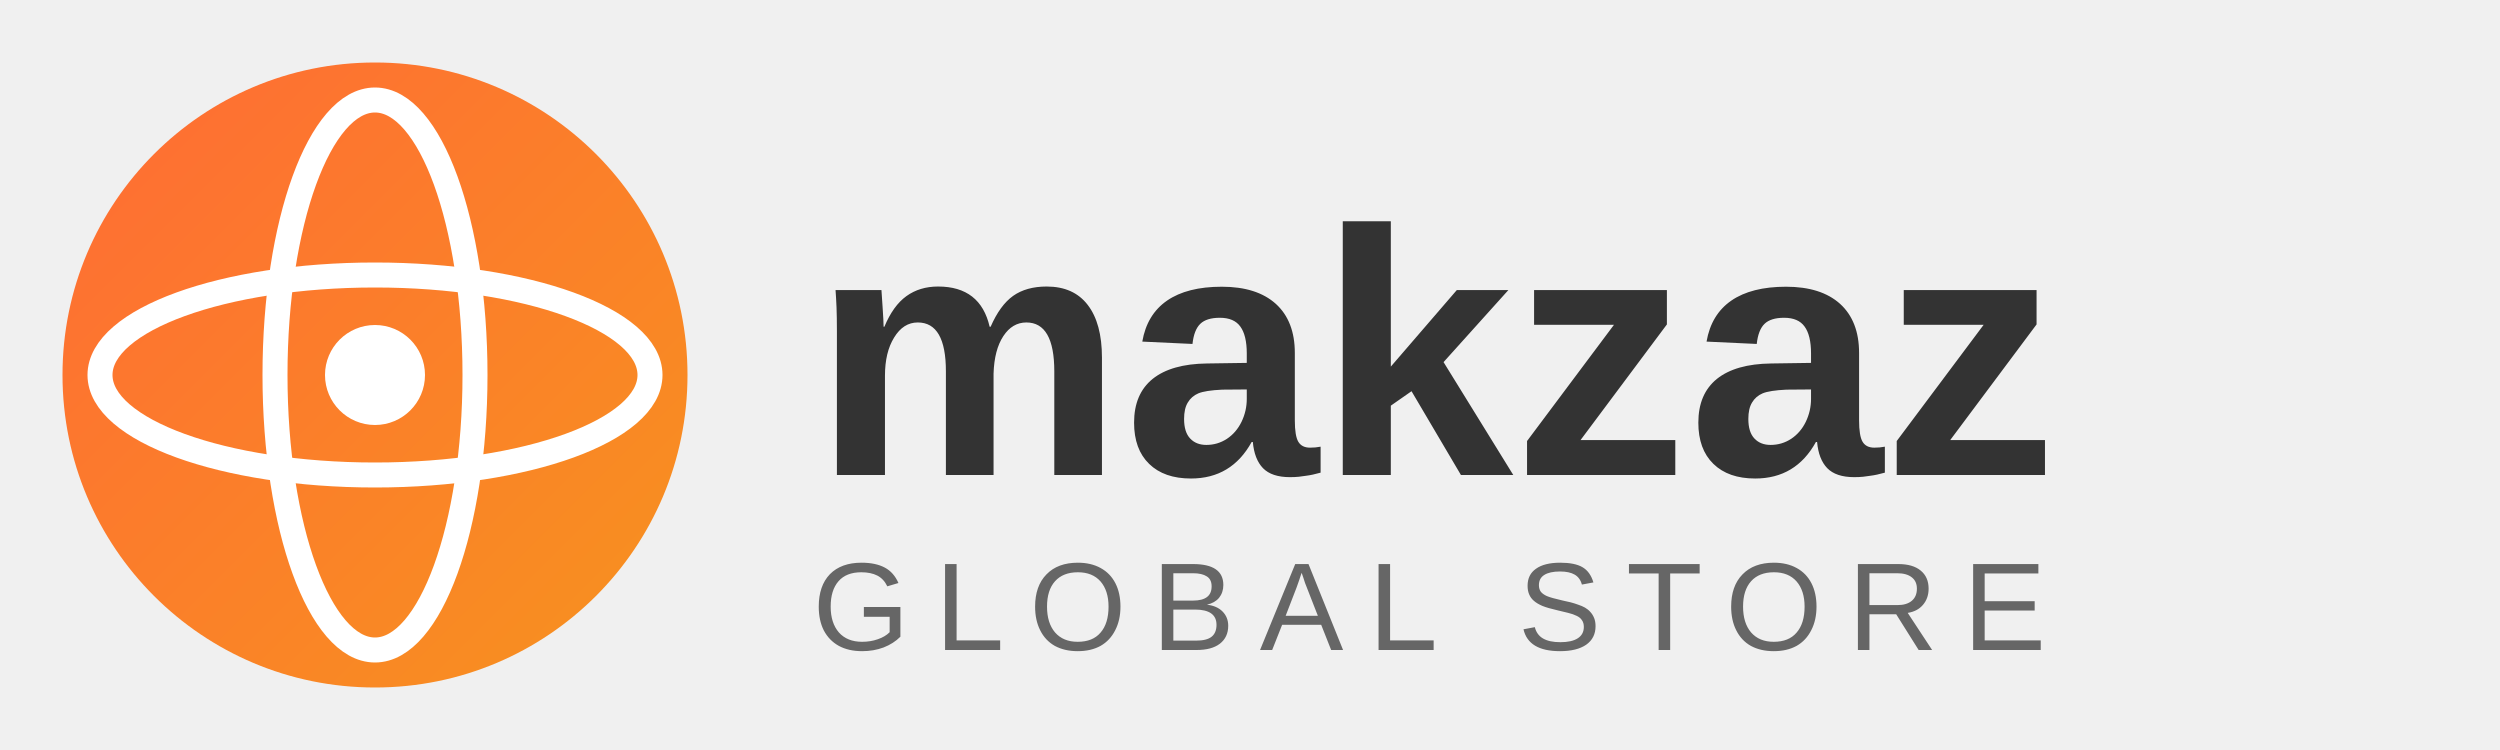
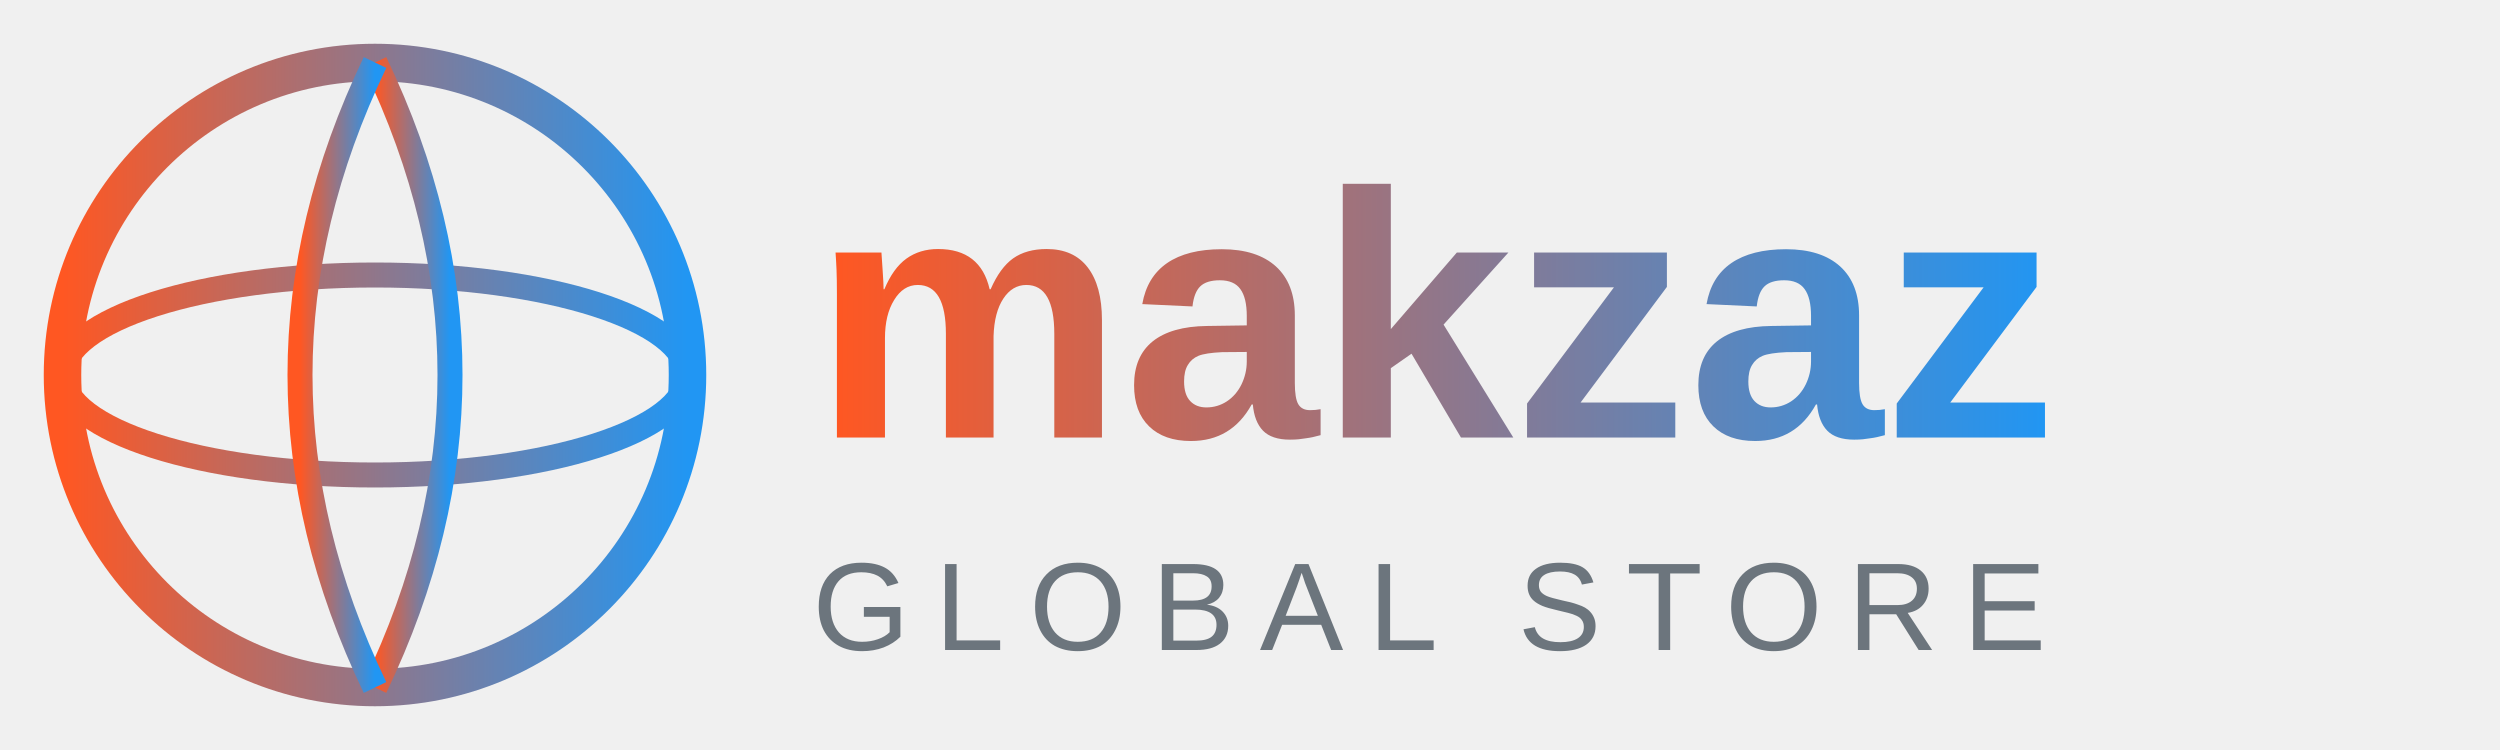
<svg xmlns="http://www.w3.org/2000/svg" viewBox="0 0 200 60">
  <defs>
-     <linearGradient id="grad1" x1="0%" y1="0%" x2="100%" y2="100%">
-       <stop offset="0%" style="stop-color:#FF6B35;stop-opacity:1" />
-       <stop offset="100%" style="stop-color:#F7931E;stop-opacity:1" />
+     <linearGradient id="grad1" x1="0%" y1="0%" x2="100%" y2="0%">
+       <stop offset="0%" style="stop-color:#FF5722;stop-opacity:1" />
+       <stop offset="100%" style="stop-color:#2196F3;stop-opacity:1" />
    </linearGradient>
  </defs>
-   <circle cx="30" cy="30" r="25" fill="url(#grad1)" />
-   <ellipse cx="30" cy="30" rx="22" ry="8" fill="none" stroke="white" stroke-width="2" />
-   <ellipse cx="30" cy="30" rx="8" ry="22" fill="none" stroke="white" stroke-width="2" />
-   <circle cx="30" cy="30" r="4" fill="white" />
-   <text x="65" y="38" font-family="Arial, sans-serif" font-size="28" font-weight="bold" fill="#333">makzaz</text>
-   <text x="65" y="52" font-family="Arial, sans-serif" font-size="10" fill="#666" letter-spacing="2">GLOBAL STORE</text>
+   <circle cx="30" cy="30" r="25" fill="none" stroke="url(#grad1)" stroke-width="3" />
+   <ellipse cx="30" cy="30" rx="25" ry="8" fill="none" stroke="url(#grad1)" stroke-width="2" />
+   <path d="M30 5 Q42 30 30 55" fill="none" stroke="url(#grad1)" stroke-width="2" />
+   <path d="M30 5 Q18 30 30 55" fill="none" stroke="url(#grad1)" stroke-width="2" />
+   <text x="65" y="35" font-family="Arial, sans-serif" font-size="28" font-weight="bold" fill="url(#grad1)">makzaz</text>
+   <text x="65" y="52" font-family="Arial, sans-serif" font-size="10" fill="#6c757d" letter-spacing="2">GLOBAL STORE</text>
</svg>
